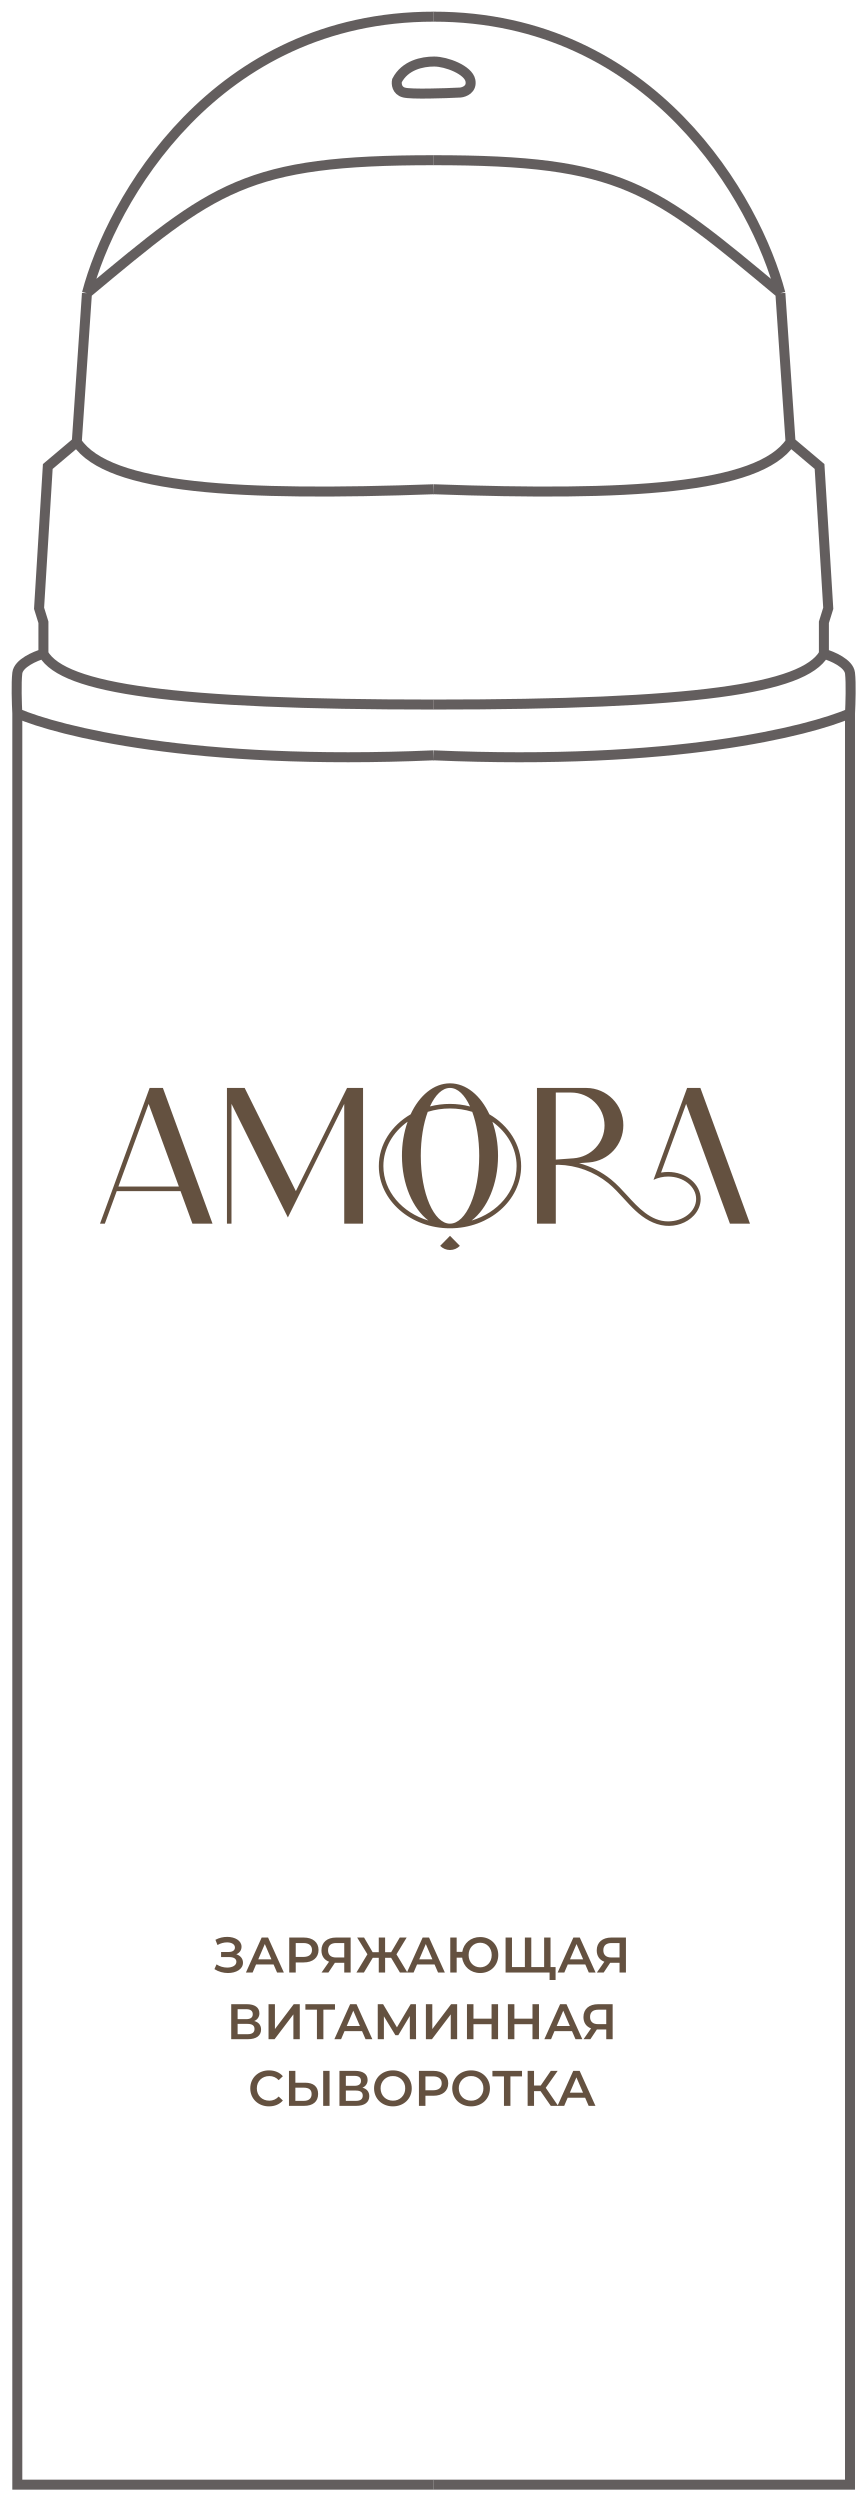
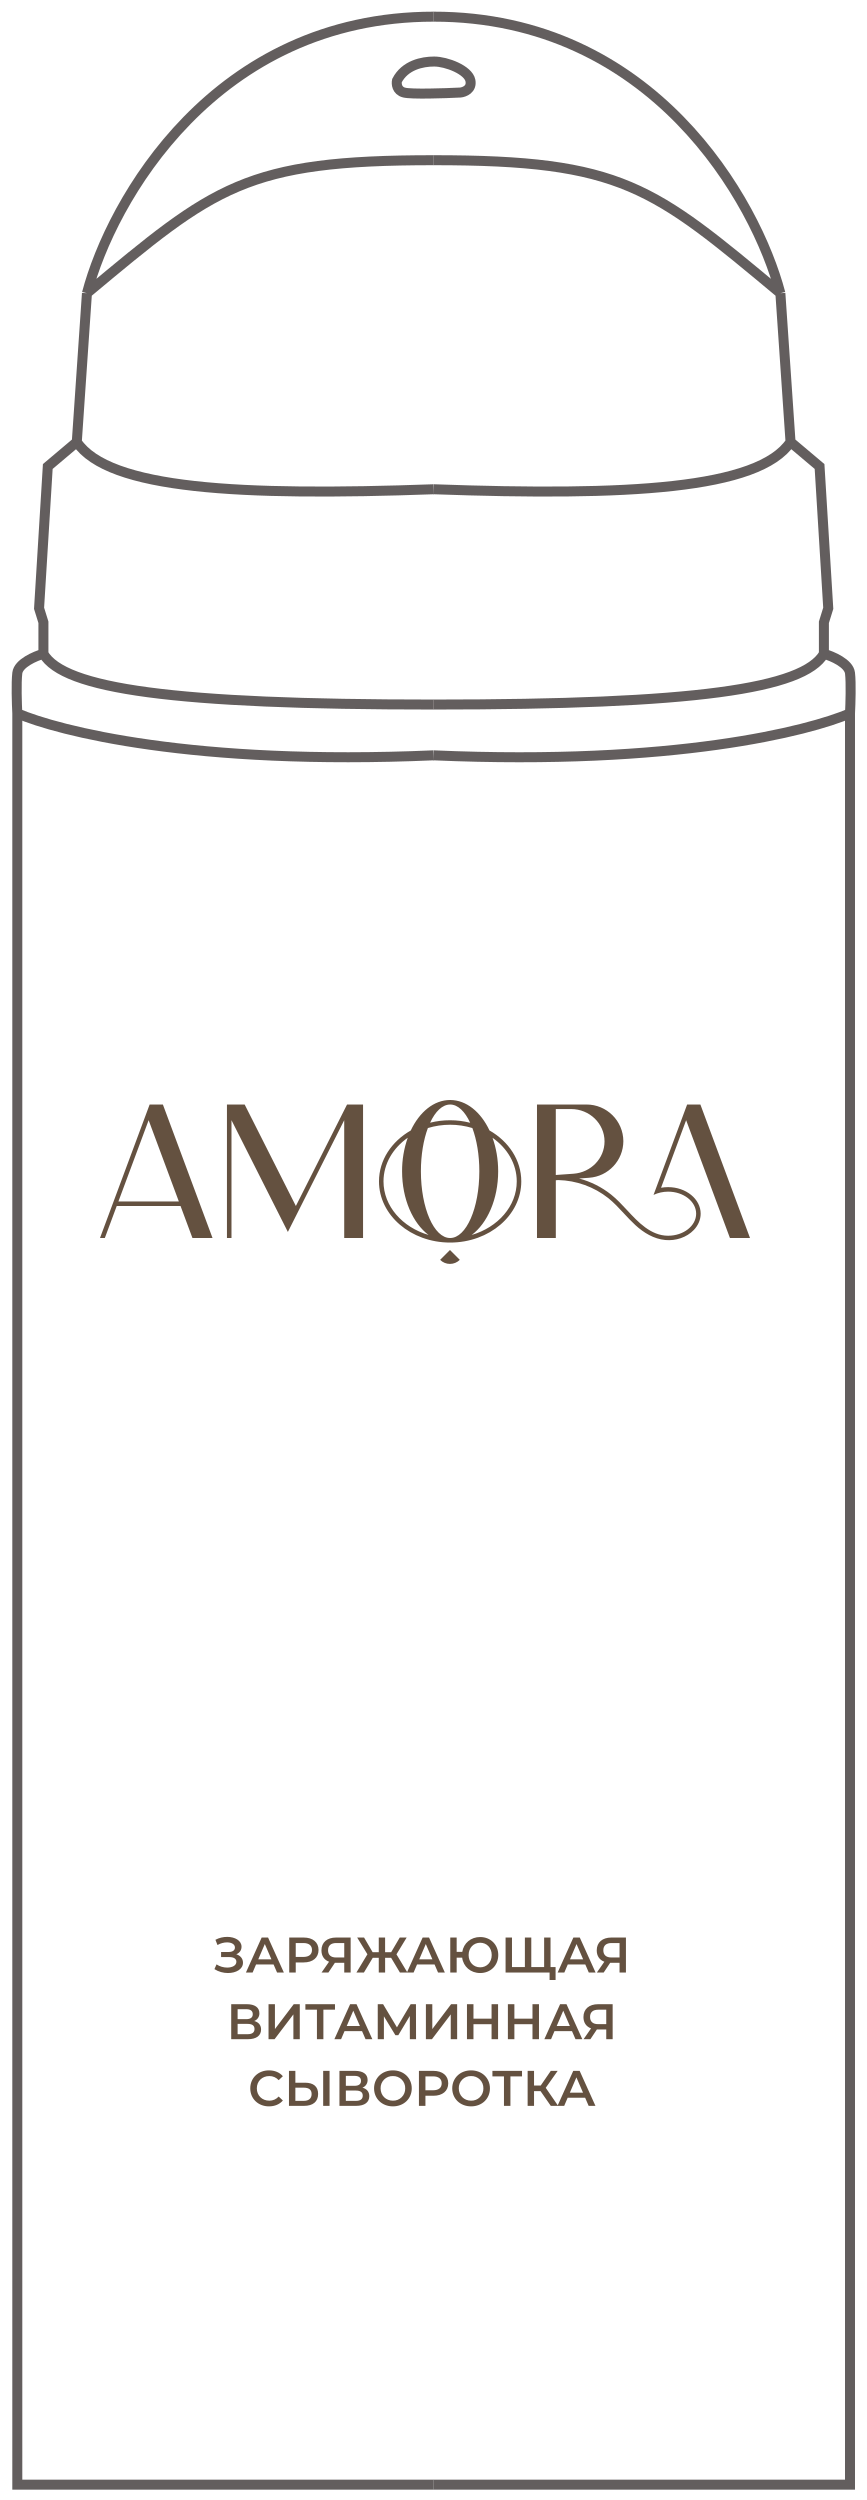
<svg xmlns="http://www.w3.org/2000/svg" width="52" height="150" fill="none">
  <path d="m5.217 17.593-.61 8.927m.61-8.927c7.673-6.398 9.489-7.981 20.806-7.981M5.217 17.593C6.667 12.063 12.86 1 26.023 1M4.608 26.52l-1.741 1.47-.523 8.507.261.84v1.89M4.608 26.52c1.915 2.835 9.75 3.256 21.415 2.835M2.605 39.227c-.493.14-1.497.568-1.567 1.156-.07.588-.029 1.855 0 2.415m1.567-3.57c1.22 2.1 7.748 3.045 23.418 3.045m-24.985.525V149.08h24.985M1.038 42.799c2.438 1.05 10.534 3.15 24.985 2.52M24.24 5.552c-.434-.114-.462-.524-.422-.715.483-.93 1.51-1.145 2.234-1.145.725 0 2.053.501 2.174 1.145.097.515-.362.691-.604.715-.946.048-2.947.115-3.381 0Z" stroke="#635E5E" stroke-width=".6" />
  <path d="m46.822 17.593.61 8.927m-.61-8.927c-7.673-6.398-9.489-7.981-20.806-7.981m20.806 7.981C45.372 12.063 39.179 1 26.016 1m21.415 25.52 1.742 1.47.522 8.507-.261.84v1.89M47.43 26.52c-1.915 2.835-9.75 3.256-21.415 2.835m23.418 9.872c.493.14 1.497.568 1.567 1.156.07.588.029 1.855 0 2.415m-1.567-3.57c-1.22 2.1-7.748 3.045-23.418 3.045M51 42.798V149.08H26.016M51.001 42.8c-2.438 1.05-10.534 3.15-24.985 2.52" stroke="#635E5E" stroke-width=".6" />
-   <path d="M14.177 117.257c.25.078.402.264.402.507 0 .39-.42.618-.9.618-.273 0-.567-.075-.813-.234l.126-.285c.19.129.426.192.64.192.3 0 .551-.123.551-.348 0-.189-.165-.282-.429-.282h-.489v-.306h.46c.233 0 .371-.102.371-.267 0-.201-.21-.309-.474-.309-.18 0-.39.051-.573.159l-.123-.315c.222-.12.471-.174.705-.174.462 0 .861.219.861.591 0 .21-.12.372-.315.453Zm2.447 1.095-.21-.486h-1.05l-.207.486h-.402l.945-2.1h.384l.948 2.1h-.408Zm-1.128-.792h.789l-.396-.918-.393.918Zm2.722-1.308c.552 0 .894.282.894.747 0 .462-.342.747-.894.747h-.474v.606h-.39v-2.1h.864Zm-.018 1.164c.342 0 .519-.153.519-.417s-.177-.417-.52-.417h-.455v.834h.456Zm1.966-1.164h.873v2.1h-.384v-.585h-.561l-.39.585h-.411l.45-.648c-.291-.108-.456-.345-.456-.681 0-.486.345-.771.879-.771Zm.012.33c-.318 0-.495.147-.495.435 0 .276.165.432.48.432h.492v-.867h-.477Zm3.817 1.77-.528-.885h-.36v.885h-.381v-.885h-.36l-.531.885h-.45l.66-1.095-.615-1.005h.414l.513.879h.369v-.879h.38v.879h.364l.516-.879h.414l-.612 1.008.657 1.092h-.45Zm2.288 0-.21-.486h-1.05l-.207.486h-.402l.945-2.1h.384l.948 2.1h-.408Zm-1.128-.792h.789l-.396-.918-.393.918Zm3.655-1.338c.624 0 1.086.456 1.086 1.08 0 .624-.462 1.08-1.086 1.08-.57 0-1.008-.381-1.08-.921h-.33v.891h-.384v-2.1h.384v.861h.336c.084-.525.516-.891 1.074-.891Zm0 1.818c.393 0 .693-.3.693-.738s-.3-.738-.693-.738c-.39 0-.693.3-.693.738s.303.738.693.738Zm4.222-.018h.303v.777h-.36v-.447h-2.64v-2.1h.384v1.77h.774v-1.77h.384v1.77h.771v-1.77h.384v1.77Zm2.295.33-.21-.486h-1.05l-.207.486h-.402l.945-2.1h.384l.948 2.1h-.408Zm-1.128-.792h.789l-.396-.918-.393.918Zm2.484-1.308h.873v2.1h-.384v-.585h-.561l-.39.585h-.41l.45-.648c-.292-.108-.457-.345-.457-.681 0-.486.345-.771.88-.771Zm.012.33c-.318 0-.495.147-.495.435 0 .276.165.432.48.432h.492v-.867h-.477Zm-21.442 4.678c.264.072.411.246.411.51 0 .363-.273.582-.795.582h-.996v-2.1h.94c.467 0 .75.192.75.54a.481.481 0 0 1-.31.468Zm-.996-.708v.597h.522c.252 0 .387-.102.387-.297 0-.198-.135-.3-.387-.3h-.522Zm.6 1.5c.27 0 .414-.102.414-.312 0-.21-.144-.306-.414-.306h-.6v.618h.6Zm1.255.3v-2.1h.384v1.491l1.128-1.491h.363v2.1h-.384v-1.488l-1.129 1.488h-.363Zm3.987-2.1v.33h-.696v1.77h-.387v-1.77h-.693v-.33H20.1Zm1.833 2.1-.21-.486h-1.05l-.207.486h-.402l.945-2.1h.384l.948 2.1h-.408Zm-1.128-.792h.79l-.397-.918-.393.918Zm4.16.792h-.373l-.003-1.392-.69 1.152h-.174l-.69-1.134v1.374h-.369v-2.1h.321l.831 1.389.822-1.389h.318l.006 2.1Zm.59 0v-2.1h.384v1.491l1.128-1.491h.363v2.1h-.384v-1.488l-1.128 1.488h-.363Zm3.94-2.1h.39v2.1h-.39v-.9h-1.086v.9h-.39v-2.1h.39v.867h1.086v-.867Zm2.455 0h.39v2.1h-.39v-.9h-1.086v.9h-.39v-2.1h.39v.867h1.086v-.867Zm2.58 2.1-.21-.486h-1.05l-.206.486h-.402l.945-2.1h.384l.948 2.1h-.408Zm-1.127-.792h.789l-.396-.918-.393.918Zm2.484-1.308h.873v2.1h-.384v-.585h-.561l-.39.585h-.41l.45-.648c-.292-.108-.457-.345-.457-.681 0-.486.345-.771.88-.771Zm.012.33c-.318 0-.495.147-.495.435 0 .276.165.432.48.432h.492v-.867h-.477Zm-19.76 5.8c-.642 0-1.122-.453-1.122-1.08s.48-1.08 1.125-1.08c.342 0 .636.123.831.351l-.252.237a.737.737 0 0 0-.56-.246c-.436 0-.75.306-.75.738s.314.738.75.738a.73.73 0 0 0 .56-.249l.252.24c-.195.228-.489.351-.834.351Zm2.166-1.419c.5 0 .783.225.783.672 0 .471-.315.717-.846.717h-.903v-2.1h.384v.711h.582Zm1.086 1.389v-2.1h.384v2.1h-.384Zm-1.167-.3c.3 0 .474-.141.474-.411 0-.264-.171-.381-.474-.381h-.501v.792h.5Zm3.524-.792c.264.072.41.246.41.51 0 .363-.272.582-.794.582h-.996v-2.1h.939c.468 0 .75.192.75.54a.481.481 0 0 1-.31.468Zm-.996-.708v.597h.522c.252 0 .387-.102.387-.297 0-.198-.135-.3-.387-.3h-.522Zm.6 1.5c.27 0 .414-.102.414-.312 0-.21-.144-.306-.414-.306h-.6v.618h.6Zm2.223.33c-.65 0-1.13-.459-1.13-1.08s.48-1.08 1.13-1.08c.651 0 1.131.456 1.131 1.08 0 .624-.48 1.08-1.13 1.08Zm0-.342a.716.716 0 0 0 .738-.738.716.716 0 0 0-.738-.738.716.716 0 0 0-.738.738c0 .429.315.738.738.738ZM26 124.252c.552 0 .894.282.894.747 0 .462-.342.747-.894.747h-.474v.606h-.39v-2.1H26Zm-.018 1.164c.342 0 .52-.153.52-.417s-.178-.417-.52-.417h-.456v.834h.456Zm2.283.966c-.651 0-1.131-.459-1.131-1.08s.48-1.08 1.13-1.08c.652 0 1.132.456 1.132 1.08 0 .624-.48 1.08-1.131 1.08Zm0-.342a.716.716 0 0 0 .738-.738.716.716 0 0 0-.738-.738.716.716 0 0 0-.738.738c0 .429.315.738.738.738Zm3.056-1.788v.33h-.696v1.77h-.387v-1.77h-.693v-.33h1.776Zm1.726 2.1-.615-.885h-.39v.885h-.384v-2.1h.384v.879h.402l.603-.879h.414l-.717 1.017.744 1.083h-.441Zm2.272 0-.21-.486h-1.05l-.207.486h-.402l.945-2.1h.384l.948 2.1h-.408Zm-1.128-.792h.79l-.397-.918-.393.918ZM7.105 71.19l1.813-4.957 1.813 4.957H7.105Zm1.873-5.914L6 73.421h.29l.714-1.954h3.828l.714 1.954h1.205l-2.978-8.145h-.795Zm8.774 6.191-3.072-6.19h-1.063v8.144h.272v-7.19l3.383 6.818 3.382-6.816v7.188h1.129v-8.145h-.959l-3.072 6.191Zm15.596-1.891v-4.023h.917c1.108 0 2.007.884 2.007 1.975 0 1.034-.81 1.892-1.857 1.97l-1.067.078Zm10.449 3.846H45l-2.977-8.145h-.796l-2.016 5.514a2.035 2.035 0 0 1 .874-.198c.928 0 1.683.603 1.683 1.344 0 .742-.755 1.346-1.683 1.346-1.04 0-1.805-.84-2.46-1.56-.297-.326-.604-.662-.96-.952a5.198 5.198 0 0 0-1.921-.98l.604-.045a2.23 2.23 0 0 0 2.052-2.232 2.227 2.227 0 0 0-2.218-2.237h-2.964v8.144h1.13v-3.524l.144-.011a4.974 4.974 0 0 1 3.004 1.101c.34.278.639.606.929.924.22.241.448.492.697.723.501.467 1.106.845 1.796.91.619.06 1.282-.153 1.715-.617.249-.267.407-.617.407-.99 0-.892-.877-1.62-1.955-1.62-.145 0-.286.014-.422.038l1.505-4.122 2.628 7.188Zm-15.503-.188c.942-.715 1.588-2.187 1.588-3.884 0-.74-.122-1.435-.338-2.044.886.634 1.453 1.59 1.453 2.66 0 1.514-1.132 2.802-2.703 3.268ZM27 73.42c-.968 0-1.753-1.823-1.753-4.072 0-1.007.157-1.928.418-2.638a4.536 4.536 0 0 1 2.67 0c.26.71.418 1.631.418 2.639 0 2.248-.785 4.07-1.753 4.07Zm-3.997-3.455c0-1.07.566-2.03 1.453-2.663a6.153 6.153 0 0 0-.339 2.047c0 1.697.647 3.169 1.588 3.884-1.57-.466-2.702-1.754-2.702-3.268ZM27 65.276c.466 0 .889.424 1.203 1.113a4.828 4.828 0 0 0-2.404-.004c.313-.687.736-1.109 1.2-1.109Zm2.362 1.582C28.84 65.735 27.978 65 27 65c-.978 0-1.842.735-2.363 1.86-1.149.667-1.907 1.81-1.907 3.106 0 2.06 1.912 3.732 4.27 3.732 2.358 0 4.269-1.671 4.269-3.732 0-1.297-.758-2.439-1.907-3.108Zm-2.952 7.893a.825.825 0 0 0 1.182 0L27 74.149l-.59.602Z" fill="#645140" />
+   <path d="M14.177 117.257c.25.078.402.264.402.507 0 .39-.42.618-.9.618-.273 0-.567-.075-.813-.234l.126-.285c.19.129.426.192.64.192.3 0 .551-.123.551-.348 0-.189-.165-.282-.429-.282h-.489v-.306h.46c.233 0 .371-.102.371-.267 0-.201-.21-.309-.474-.309-.18 0-.39.051-.573.159l-.123-.315c.222-.12.471-.174.705-.174.462 0 .861.219.861.591 0 .21-.12.372-.315.453Zm2.447 1.095-.21-.486h-1.05l-.207.486h-.402l.945-2.1h.384l.948 2.1h-.408Zm-1.128-.792h.789l-.396-.918-.393.918Zm2.722-1.308c.552 0 .894.282.894.747 0 .462-.342.747-.894.747h-.474v.606h-.39v-2.1h.864Zm-.018 1.164c.342 0 .519-.153.519-.417s-.177-.417-.52-.417h-.455v.834h.456Zm1.966-1.164h.873v2.1h-.384v-.585h-.561l-.39.585h-.411l.45-.648c-.291-.108-.456-.345-.456-.681 0-.486.345-.771.879-.771Zm.012.33c-.318 0-.495.147-.495.435 0 .276.165.432.48.432h.492v-.867h-.477Zm3.817 1.77-.528-.885h-.36v.885h-.381v-.885h-.36l-.531.885h-.45l.66-1.095-.615-1.005h.414l.513.879h.369v-.879h.38v.879h.364l.516-.879h.414l-.612 1.008.657 1.092h-.45Zm2.288 0-.21-.486h-1.05l-.207.486h-.402l.945-2.1h.384l.948 2.1h-.408Zm-1.128-.792h.789l-.396-.918-.393.918Zm3.655-1.338c.624 0 1.086.456 1.086 1.08 0 .624-.462 1.08-1.086 1.08-.57 0-1.008-.381-1.08-.921h-.33v.891h-.384v-2.1h.384v.861h.336c.084-.525.516-.891 1.074-.891Zm0 1.818c.393 0 .693-.3.693-.738s-.3-.738-.693-.738c-.39 0-.693.3-.693.738s.303.738.693.738Zm4.222-.018h.303v.777h-.36v-.447h-2.64v-2.1h.384v1.77h.774v-1.77h.384v1.77h.771v-1.77h.384v1.77Zm2.295.33-.21-.486h-1.05l-.207.486h-.402l.945-2.1h.384l.948 2.1h-.408Zm-1.128-.792h.789l-.396-.918-.393.918Zm2.484-1.308h.873v2.1h-.384v-.585h-.561l-.39.585h-.41l.45-.648c-.292-.108-.457-.345-.457-.681 0-.486.345-.771.88-.771Zm.012.33c-.318 0-.495.147-.495.435 0 .276.165.432.48.432h.492v-.867h-.477Zm-21.442 4.678c.264.072.411.246.411.51 0 .363-.273.582-.795.582h-.996v-2.1h.94c.467 0 .75.192.75.54a.481.481 0 0 1-.31.468Zm-.996-.708v.597h.522c.252 0 .387-.102.387-.297 0-.198-.135-.3-.387-.3h-.522Zm.6 1.5c.27 0 .414-.102.414-.312 0-.21-.144-.306-.414-.306h-.6v.618h.6Zm1.255.3v-2.1h.384v1.491l1.128-1.491h.363v2.1h-.384v-1.488l-1.129 1.488h-.363Zm3.987-2.1v.33h-.696v1.77h-.387v-1.77h-.693v-.33H20.1Zm1.833 2.1-.21-.486h-1.05l-.207.486h-.402l.945-2.1h.384l.948 2.1h-.408Zm-1.128-.792h.79l-.397-.918-.393.918Zm4.16.792h-.373l-.003-1.392-.69 1.152h-.174l-.69-1.134v1.374h-.369v-2.1h.321l.831 1.389.822-1.389h.318l.006 2.1Zm.59 0v-2.1h.384v1.491l1.128-1.491h.363v2.1h-.384v-1.488l-1.128 1.488h-.363Zm3.94-2.1h.39v2.1h-.39v-.9h-1.086v.9h-.39v-2.1h.39v.867h1.086v-.867Zm2.455 0h.39v2.1h-.39v-.9h-1.086v.9h-.39v-2.1h.39v.867h1.086v-.867Zm2.58 2.1-.21-.486h-1.05l-.206.486h-.402l.945-2.1h.384l.948 2.1h-.408Zm-1.127-.792h.789l-.396-.918-.393.918Zm2.484-1.308h.873v2.1h-.384v-.585h-.561l-.39.585h-.41l.45-.648c-.292-.108-.457-.345-.457-.681 0-.486.345-.771.88-.771Zm.012.33c-.318 0-.495.147-.495.435 0 .276.165.432.48.432h.492v-.867h-.477Zm-19.76 5.8c-.642 0-1.122-.453-1.122-1.08s.48-1.08 1.125-1.08c.342 0 .636.123.831.351l-.252.237a.737.737 0 0 0-.56-.246c-.436 0-.75.306-.75.738s.314.738.75.738a.73.73 0 0 0 .56-.249l.252.24c-.195.228-.489.351-.834.351Zm2.166-1.419c.5 0 .783.225.783.672 0 .471-.315.717-.846.717h-.903v-2.1h.384v.711h.582Zm1.086 1.389v-2.1h.384v2.1h-.384Zm-1.167-.3c.3 0 .474-.141.474-.411 0-.264-.171-.381-.474-.381h-.501v.792h.5Zm3.524-.792c.264.072.41.246.41.51 0 .363-.272.582-.794.582h-.996v-2.1h.939c.468 0 .75.192.75.54a.481.481 0 0 1-.31.468Zm-.996-.708v.597h.522c.252 0 .387-.102.387-.297 0-.198-.135-.3-.387-.3h-.522Zm.6 1.5c.27 0 .414-.102.414-.312 0-.21-.144-.306-.414-.306h-.6v.618h.6Zm2.223.33c-.65 0-1.13-.459-1.13-1.08s.48-1.08 1.13-1.08c.651 0 1.131.456 1.131 1.08 0 .624-.48 1.08-1.13 1.08Zm0-.342a.716.716 0 0 0 .738-.738.716.716 0 0 0-.738-.738.716.716 0 0 0-.738.738c0 .429.315.738.738.738ZM26 124.252c.552 0 .894.282.894.747 0 .462-.342.747-.894.747h-.474v.606h-.39v-2.1H26Zm-.018 1.164c.342 0 .52-.153.52-.417s-.178-.417-.52-.417h-.456v.834h.456Zm2.283.966c-.651 0-1.131-.459-1.131-1.08s.48-1.08 1.13-1.08c.652 0 1.132.456 1.132 1.08 0 .624-.48 1.08-1.131 1.08Zm0-.342a.716.716 0 0 0 .738-.738.716.716 0 0 0-.738-.738.716.716 0 0 0-.738.738c0 .429.315.738.738.738Zm3.056-1.788v.33h-.696v1.77h-.387v-1.77h-.693v-.33h1.776Zm1.726 2.1-.615-.885h-.39v.885h-.384v-2.1h.384v.879h.402l.603-.879h.414l-.717 1.017.744 1.083h-.441Zm2.272 0-.21-.486h-1.05l-.207.486h-.402l.945-2.1h.384l.948 2.1h-.408Zm-1.128-.792h.79l-.397-.918-.393.918ZM7.105 72.087l1.813-4.875 1.812 4.875H7.105Zm1.873-5.815L6 74.28h.29l.714-1.921h3.828l.714 1.92h1.205l-2.978-8.008h-.795Zm8.774 6.088-3.072-6.088h-1.063v8.009h.272v-7.07l3.383 6.705 3.381-6.704v7.069h1.13v-8.01h-.96l-3.071 6.089Zm15.596-1.861v-3.956h.917c1.108 0 2.007.87 2.007 1.942 0 1.017-.81 1.861-1.857 1.938l-1.067.076Zm10.448 3.782h1.205l-2.978-8.01h-.795l-2.016 5.423a2.07 2.07 0 0 1 .874-.195c.928 0 1.683.593 1.683 1.322 0 .73-.755 1.323-1.683 1.323-1.04 0-1.805-.826-2.461-1.534-.297-.32-.603-.65-.959-.936a5.23 5.23 0 0 0-1.921-.963l.603-.045a2.208 2.208 0 0 0 2.053-2.195 2.21 2.21 0 0 0-2.218-2.2h-2.964v8.01h1.13v-3.466l.143-.011a5.025 5.025 0 0 1 3.005 1.083c.34.273.639.595.928.908.221.238.45.484.698.712.5.459 1.106.83 1.795.894.62.059 1.282-.15 1.715-.607.25-.262.407-.606.407-.973 0-.878-.877-1.593-1.954-1.593a2.45 2.45 0 0 0-.423.037l1.505-4.053 2.628 7.069Zm-15.494-.184c.941-.703 1.588-2.15 1.588-3.82 0-.726-.123-1.41-.338-2.01.886.624 1.453 1.564 1.453 2.617 0 1.488-1.133 2.755-2.703 3.213Zm-1.295.184c-.968 0-1.753-1.793-1.753-4.004 0-.99.158-1.896.419-2.595a4.61 4.61 0 0 1 2.669 0c.26.7.418 1.605.418 2.595 0 2.212-.785 4.004-1.753 4.004Zm-3.997-3.397c0-1.053.567-1.996 1.454-2.619a5.959 5.959 0 0 0-.339 2.012c0 1.67.646 3.117 1.588 3.82-1.57-.458-2.703-1.725-2.703-3.213Zm3.997-4.613c.466 0 .89.417 1.203 1.095a4.911 4.911 0 0 0-2.404-.004c.314-.675.736-1.09 1.201-1.09Zm2.362 1.556C28.85 66.723 27.985 66 27.008 66c-.978 0-1.84.723-2.362 1.829-1.149.656-1.907 1.78-1.907 3.055 0 2.026 1.912 3.67 4.27 3.67 2.357 0 4.268-1.644 4.268-3.67 0-1.276-.757-2.399-1.907-3.057Zm-2.963 7.763a.835.835 0 0 0 1.182 0l-.591-.59-.59.592Z" fill="#645140" />
</svg>
